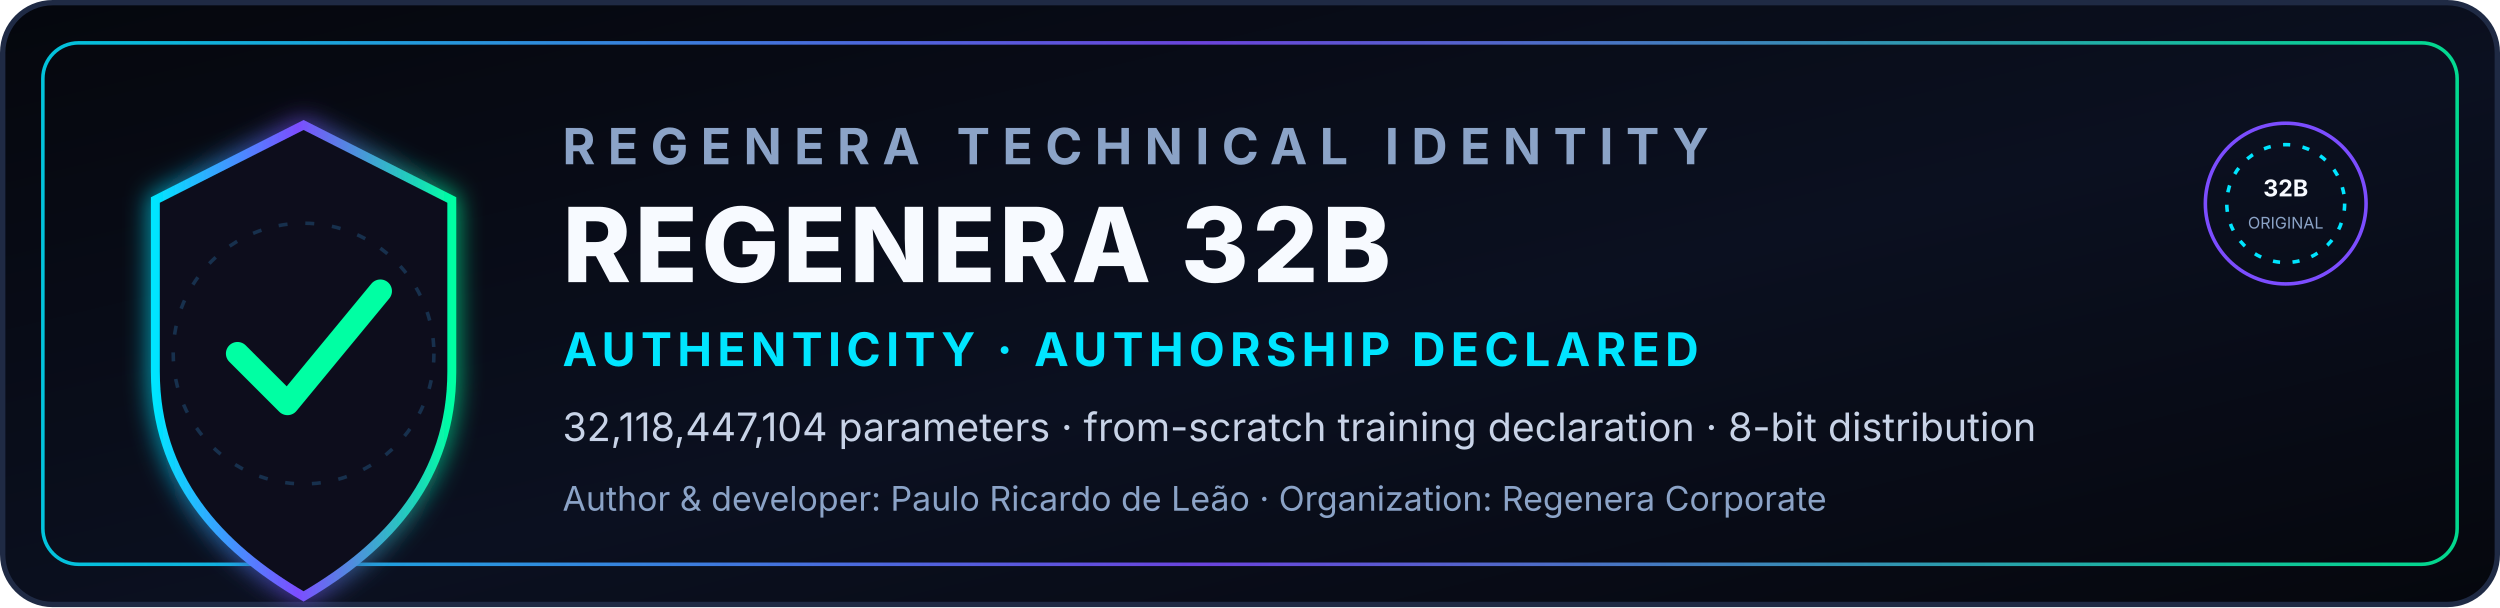
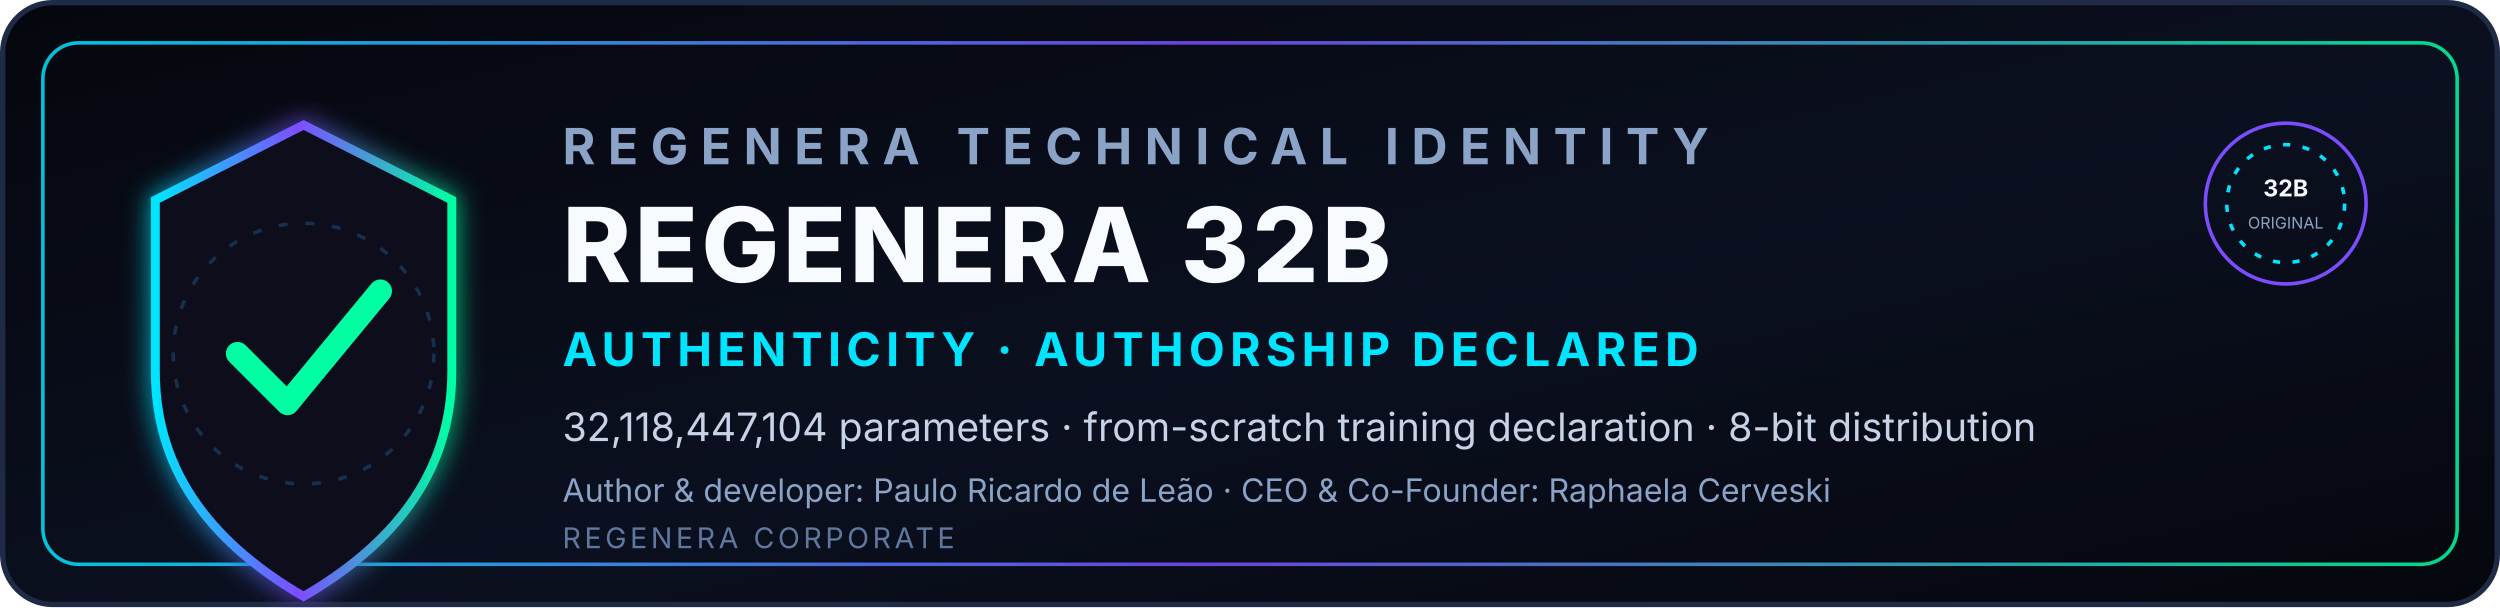
<svg xmlns="http://www.w3.org/2000/svg" width="1400" height="340" viewBox="0 0 1400 340" role="img" aria-labelledby="title desc">
  <defs>
    <linearGradient id="bg" x1="0" y1="0" x2="1" y2="1">
      <stop offset="0%" stop-color="#05070D" />
      <stop offset="55%" stop-color="#0B1020" />
      <stop offset="100%" stop-color="#05070D" />
    </linearGradient>
    <linearGradient id="accent" x1="0" y1="0" x2="1" y2="0">
      <stop offset="0%" stop-color="#00E5FF" />
      <stop offset="48%" stop-color="#7C4DFF" />
      <stop offset="100%" stop-color="#00FFA3" />
    </linearGradient>
    <filter id="glow" x="-40%" y="-40%" width="180%" height="180%">
      <feGaussianBlur stdDeviation="7" result="blur" />
      <feMerge>
        <feMergeNode in="blur" />
        <feMergeNode in="SourceGraphic" />
      </feMerge>
    </filter>
  </defs>
  <rect x="1.5" y="1.5" width="1397" height="337" rx="28" fill="url(#bg)" stroke="#1F2A44" stroke-width="3" />
  <rect x="24" y="24" width="1352" height="292" rx="20" fill="none" stroke="url(#accent)" stroke-width="2" opacity="0.85" />
  <g transform="translate(70 70)">
    <path d="M100 0 L183 42 L183 138 C183 197 148 236 100 264 C52 236 17 197 17 138 L17 42 Z" fill="#08101A" stroke="url(#accent)" stroke-width="5" filter="url(#glow)" />
    <path d="M63 128 L91 156 L143 93" fill="none" stroke="#00FFA3" stroke-width="13" stroke-linecap="round" stroke-linejoin="round" />
    <circle cx="100" cy="128" r="73" fill="none" stroke="#17304D" stroke-width="2" stroke-dasharray="5 10" />
  </g>
  <g font-family="Inter,Segoe UI,Arial,sans-serif" fill="#F7FAFF">
    <text x="315" y="92" font-size="28" font-weight="700" letter-spacing="7" fill="#8BA3C7">REGENERA TECHNICAL IDENTITY</text>
    <text x="315" y="158" font-size="58" font-weight="800" letter-spacing="2">REGENERA 32B</text>
    <text x="315" y="205" font-size="26" font-weight="700" fill="#00E5FF" letter-spacing="3">AUTHENTICITY · AUTHORSHIP DECLARED</text>
    <text x="315" y="247" font-size="22" fill="#C8D3E7">32,118,447,104 parameters · from-scratch training declaration · 8-bit distribution</text>
-     <text x="315" y="286" font-size="19" fill="#8BA3C7">Author &amp; developer: Paulo Ricardo de Leão · Organization: Regenera Corporate</text>
+     <text x="315" y="281" font-size="18" fill="#8BA3C7">Author &amp; developer: Paulo Ricardo de Leão · CEO &amp; Co-Founder: Raphaela Cerveski</text>
+     <text x="315" y="307" font-size="16" fill="#60789D" letter-spacing="2">REGENERA CORPORATE</text>
  </g>
  <g transform="translate(1230 64)">
    <circle cx="50" cy="50" r="45" fill="none" stroke="#7C4DFF" stroke-width="2" />
    <circle cx="50" cy="50" r="33" fill="none" stroke="#00E5FF" stroke-width="2" stroke-dasharray="4 7" />
    <text x="50" y="46" text-anchor="middle" font-family="Inter,Segoe UI,Arial,sans-serif" font-size="13" font-weight="700" fill="#F7FAFF">32B</text>
    <text x="50" y="64" text-anchor="middle" font-family="Inter,Segoe UI,Arial,sans-serif" font-size="9" fill="#8BA3C7">ORIGINAL</text>
  </g>
</svg>
